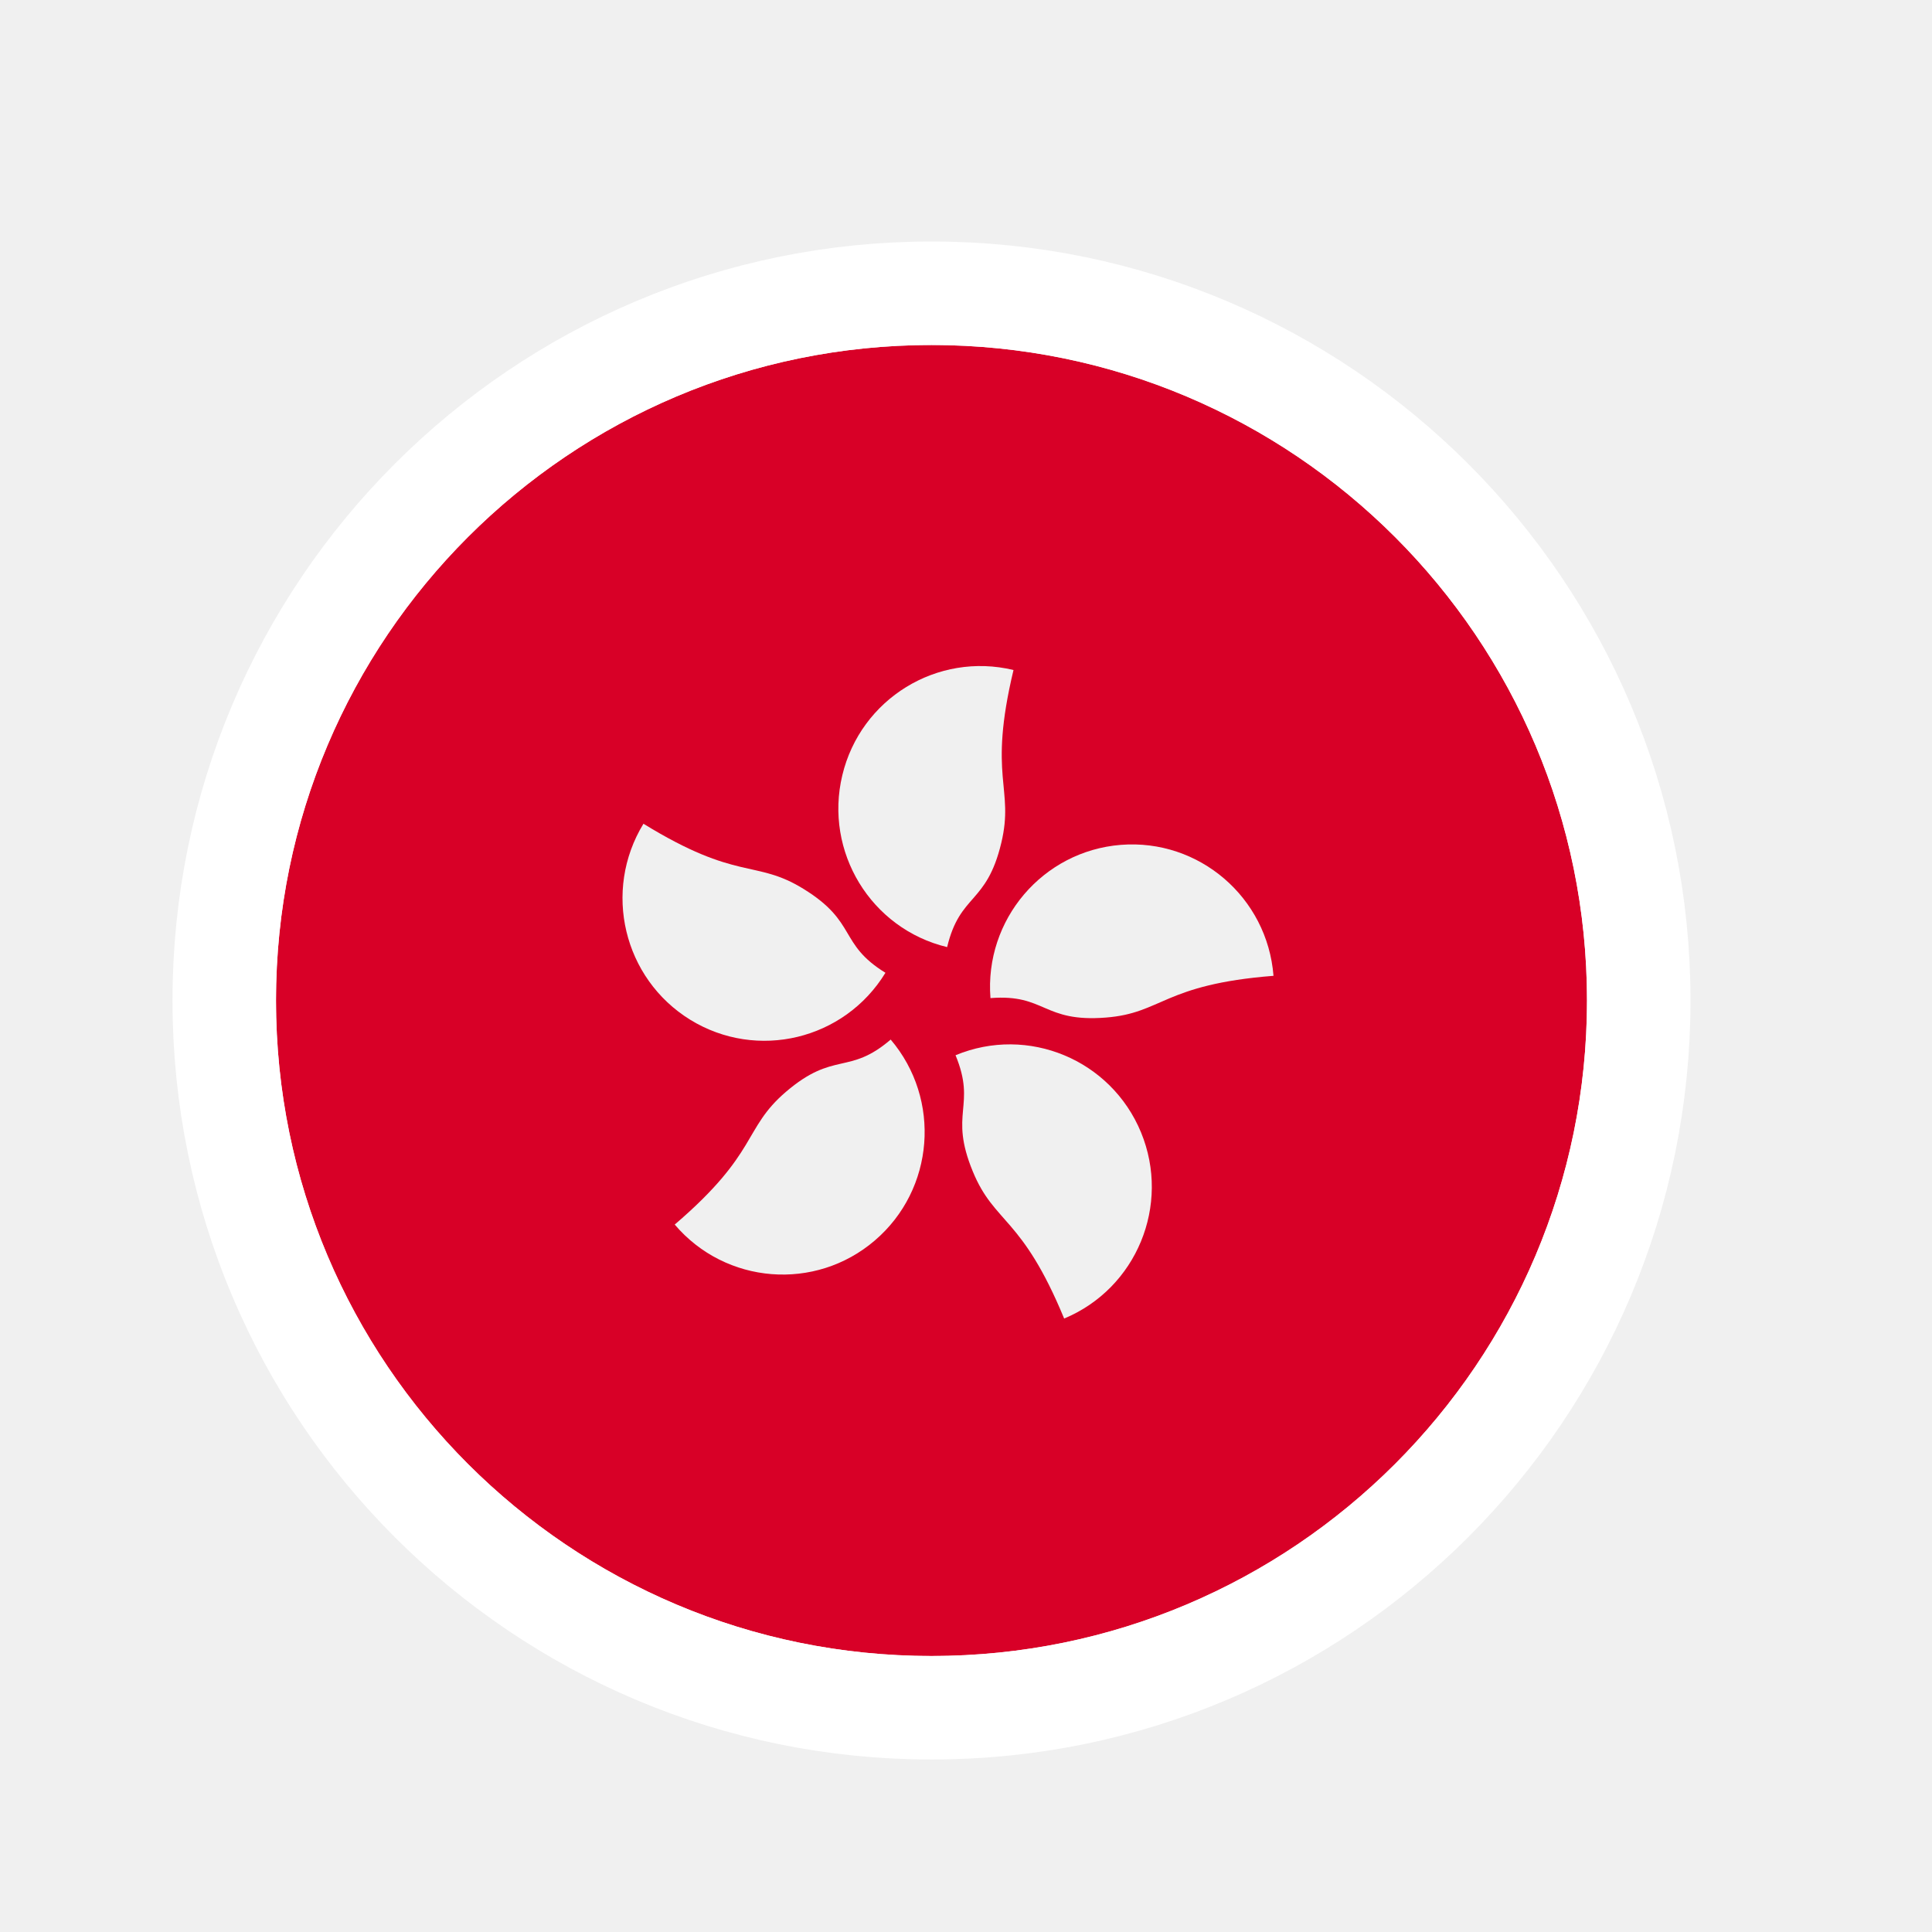
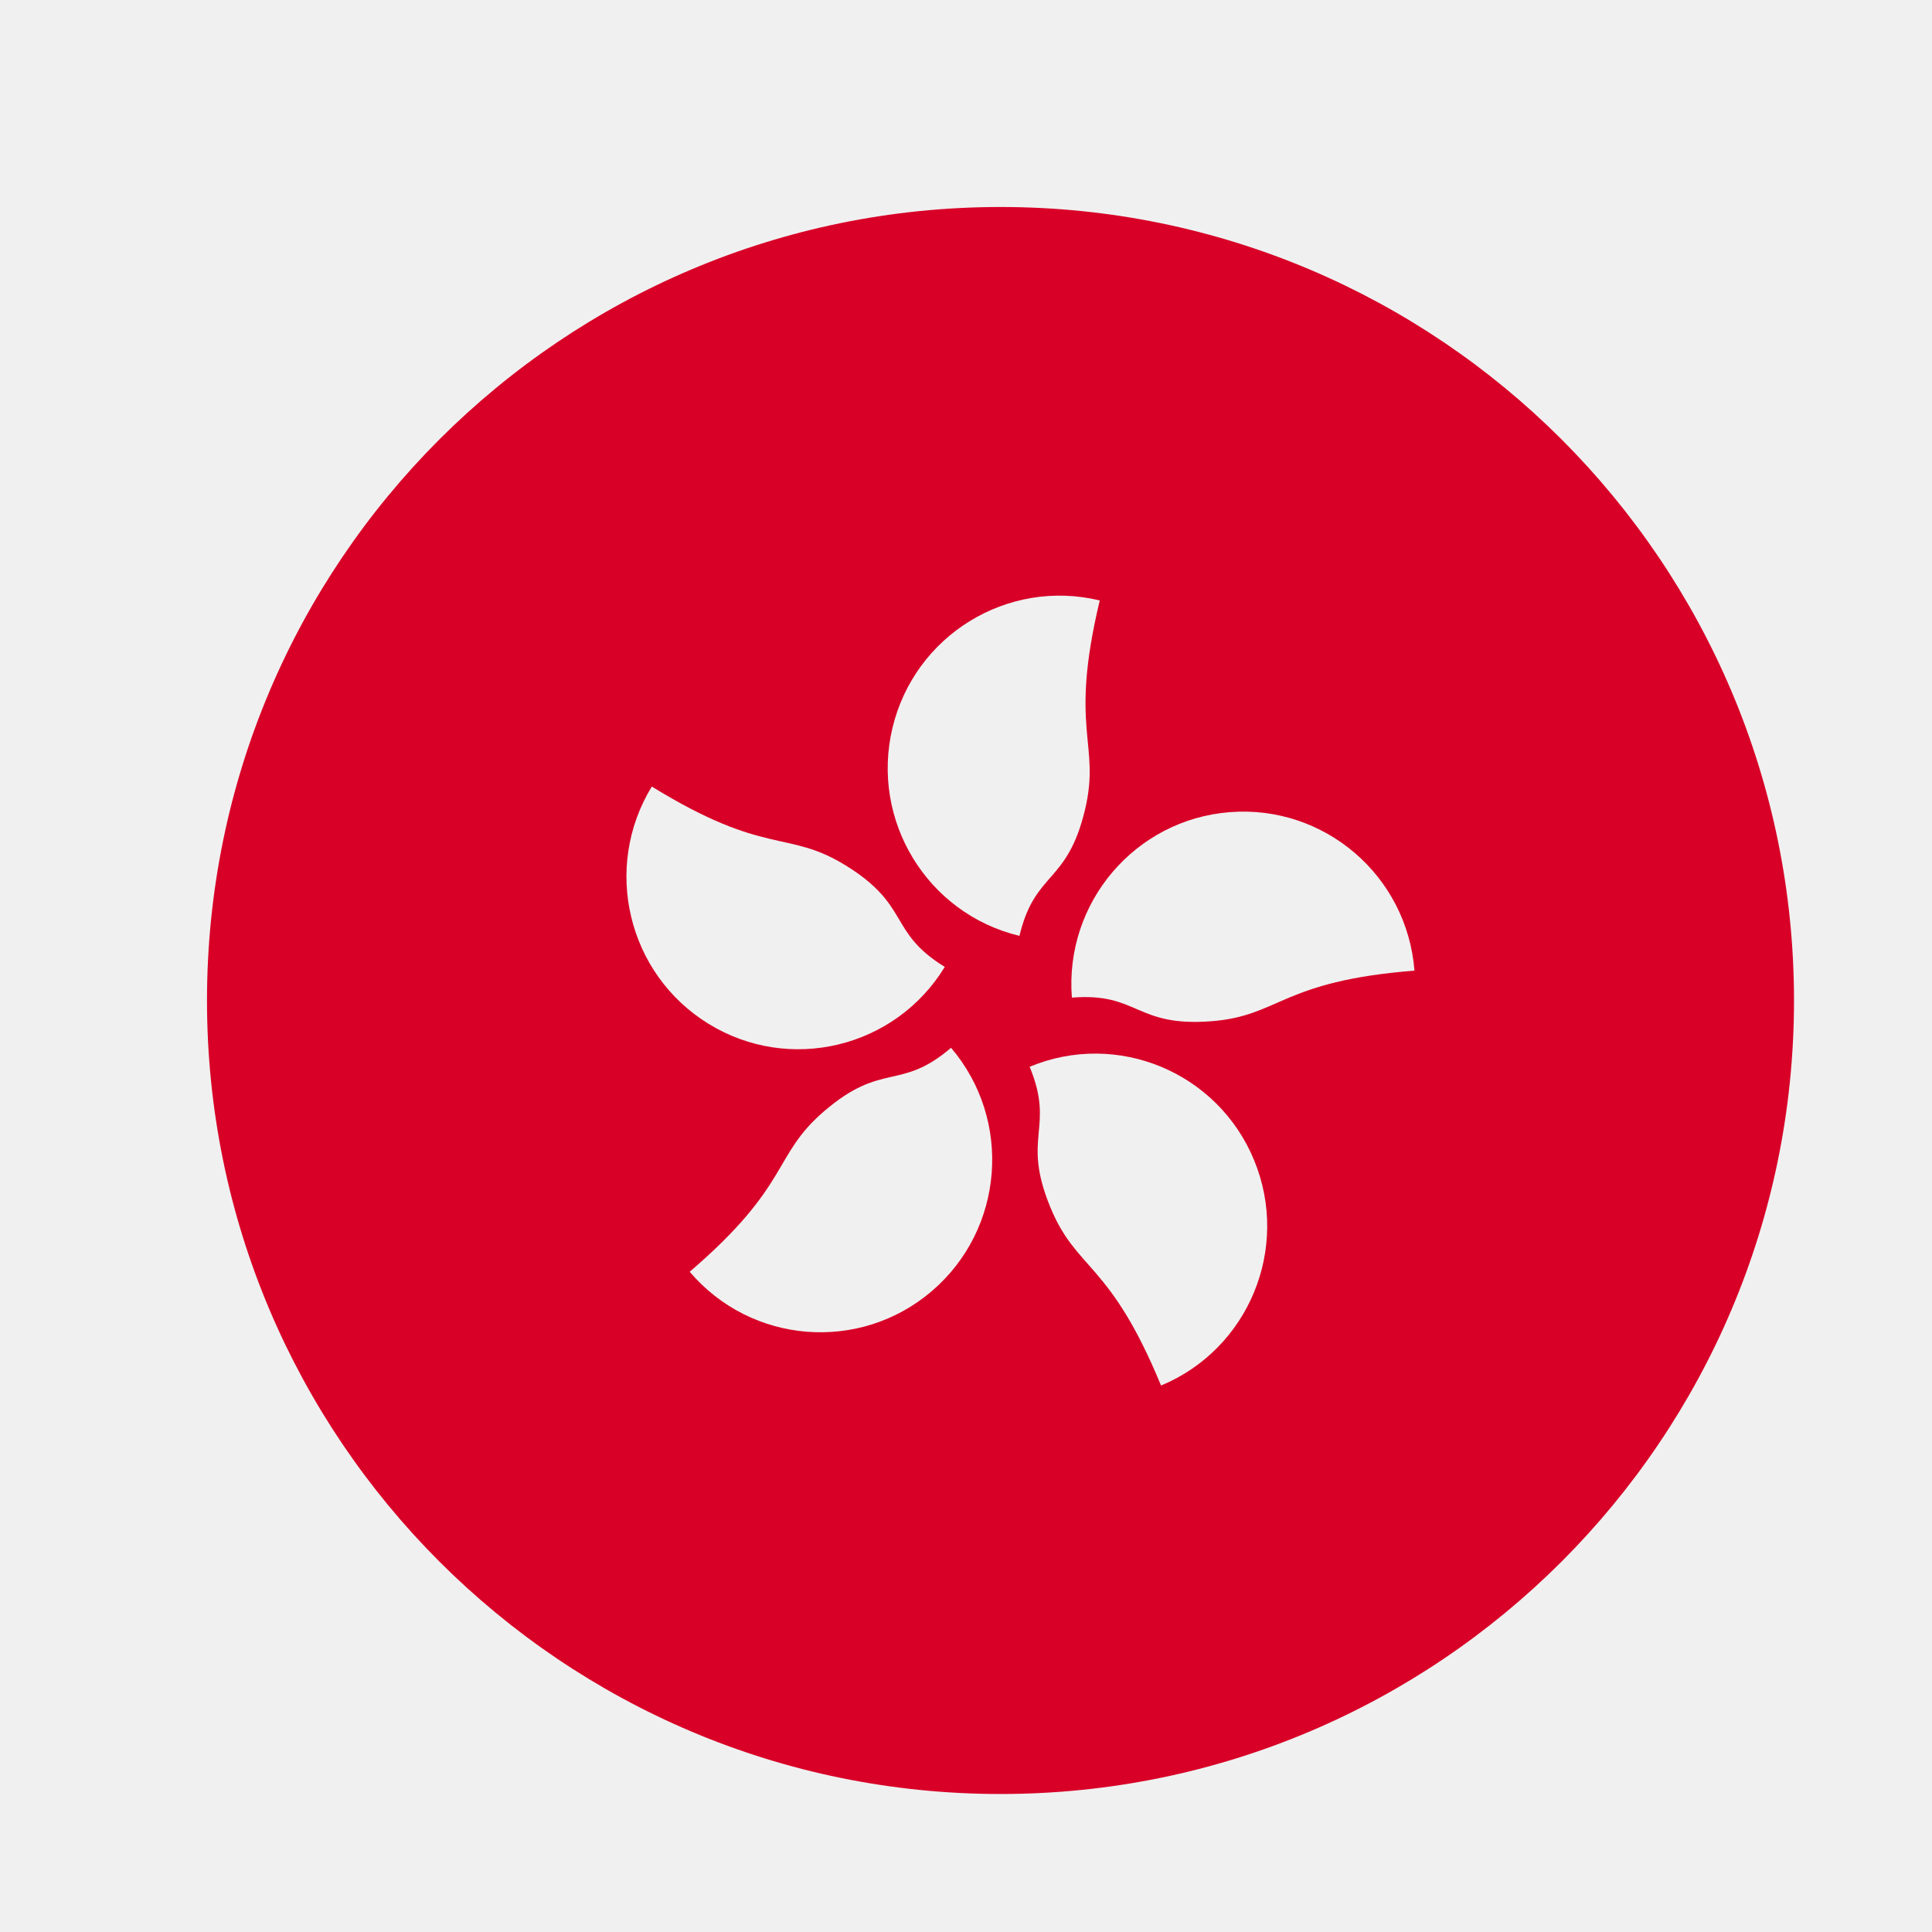
- <svg xmlns="http://www.w3.org/2000/svg" xmlns:xlink="http://www.w3.org/1999/xlink" width="28px" height="28px" viewBox="0 0 28 28" version="1.1">
-   <defs>
-     <circle id="path-1" cx="9.5" cy="9.5" r="9.5" />
-   </defs>
+ <svg xmlns="http://www.w3.org/2000/svg" width="28px" height="28px" viewBox="0 0 28 28" version="1.1">
+   <defs />
  <g id="Artboard-3" stroke="none" stroke-width="1" fill="none" fill-rule="evenodd">
-     <g id="hong-kong" transform="translate(4, 5)" fill-rule="nonzero">
-       <g id="Oval">
-         <use fill="#D80027" fill-rule="evenodd" xlink:href="#path-1" />
-         <circle stroke="#FFFFFF" stroke-width="1.5" cx="9.5" cy="9.5" r="10.25" />
-       </g>
-       <g id="Group" transform="translate(4.9875, 4.63125)" fill="#F0F0F0">
-         <path d="M5.524,2.585 C5.309,3.483 4.927,3.312 4.739,4.095 C3.634,3.829 2.954,2.713 3.22,1.604 C3.485,0.496 4.596,-0.187 5.701,0.079 C5.326,1.645 5.716,1.782 5.524,2.585 Z" id="Shape" />
-         <path d="M2.657,3.251 C3.442,3.734 3.161,4.046 3.845,4.467 C3.251,5.439 1.985,5.744 1.016,5.148 C0.048,4.551 -0.256,3.28 0.338,2.307 C1.706,3.149 1.956,2.819 2.657,3.251 Z" id="Shape" />
-         <path d="M2.402,6.193 C3.102,5.594 3.311,5.958 3.921,5.435 C4.658,6.302 4.556,7.606 3.692,8.346 C2.828,9.087 1.529,8.984 0.791,8.116 C2.012,7.071 1.776,6.73 2.402,6.193 Z" id="Shape" />
-         <path d="M5.111,7.346 C4.759,6.493 5.168,6.406 4.861,5.662 C5.911,5.226 7.114,5.726 7.549,6.78 C7.983,7.834 7.484,9.042 6.435,9.478 C5.821,7.99 5.425,8.11 5.111,7.346 Z" id="Shape" />
-         <path d="M7.04,5.116 C6.123,5.189 6.167,4.771 5.367,4.834 C5.278,3.697 6.125,2.703 7.257,2.613 C8.39,2.524 9.38,3.374 9.469,4.511 C7.869,4.637 7.86,5.052 7.04,5.116 Z" id="Shape" />
+     <g id="hong-kong" transform="translate(3, 3)" fill-rule="nonzero">
+       <circle id="Oval" fill="#D80027" cx="11.5" cy="11.5" r="11.5" />
+       <g id="Group" transform="translate(6.0375, 5.60625)" fill="#F0F0F0">
+         <path d="M6.687,3.13 C6.426,4.217 5.964,4.009 5.737,4.957 C4.399,4.635 3.576,3.285 3.897,1.942 C4.219,0.6 5.564,-0.227 6.901,0.096 C6.447,1.992 6.919,2.157 6.687,3.13 Z" id="Shape" />
+         <path d="M3.217,3.935 C4.166,4.52 3.827,4.897 4.655,5.407 C3.936,6.584 2.402,6.953 1.23,6.231 C0.058,5.509 -0.31,3.97 0.409,2.793 C2.065,3.813 2.367,3.412 3.217,3.935 Z" id="Shape" />
+         <path d="M2.908,7.497 C3.755,6.771 4.007,7.212 4.746,6.579 C5.639,7.629 5.515,9.207 4.469,10.104 C3.423,11 1.851,10.875 0.958,9.825 C2.435,8.559 2.15,8.146 2.908,7.497 Z" id="Shape" />
+         <path d="M6.186,8.893 C5.76,7.86 6.256,7.755 5.885,6.854 C7.156,6.326 8.612,6.932 9.138,8.208 C9.664,9.483 9.06,10.946 7.789,11.474 C7.047,9.672 6.567,9.817 6.186,8.893 Z" id="Shape" />
+         <path d="M8.522,6.194 C7.412,6.281 7.465,5.775 6.497,5.852 C6.389,4.475 7.414,3.272 8.785,3.164 C10.156,3.056 11.355,4.084 11.462,5.461 C9.526,5.613 9.515,6.116 8.522,6.194 Z" id="Shape" />
      </g>
    </g>
  </g>
</svg>
